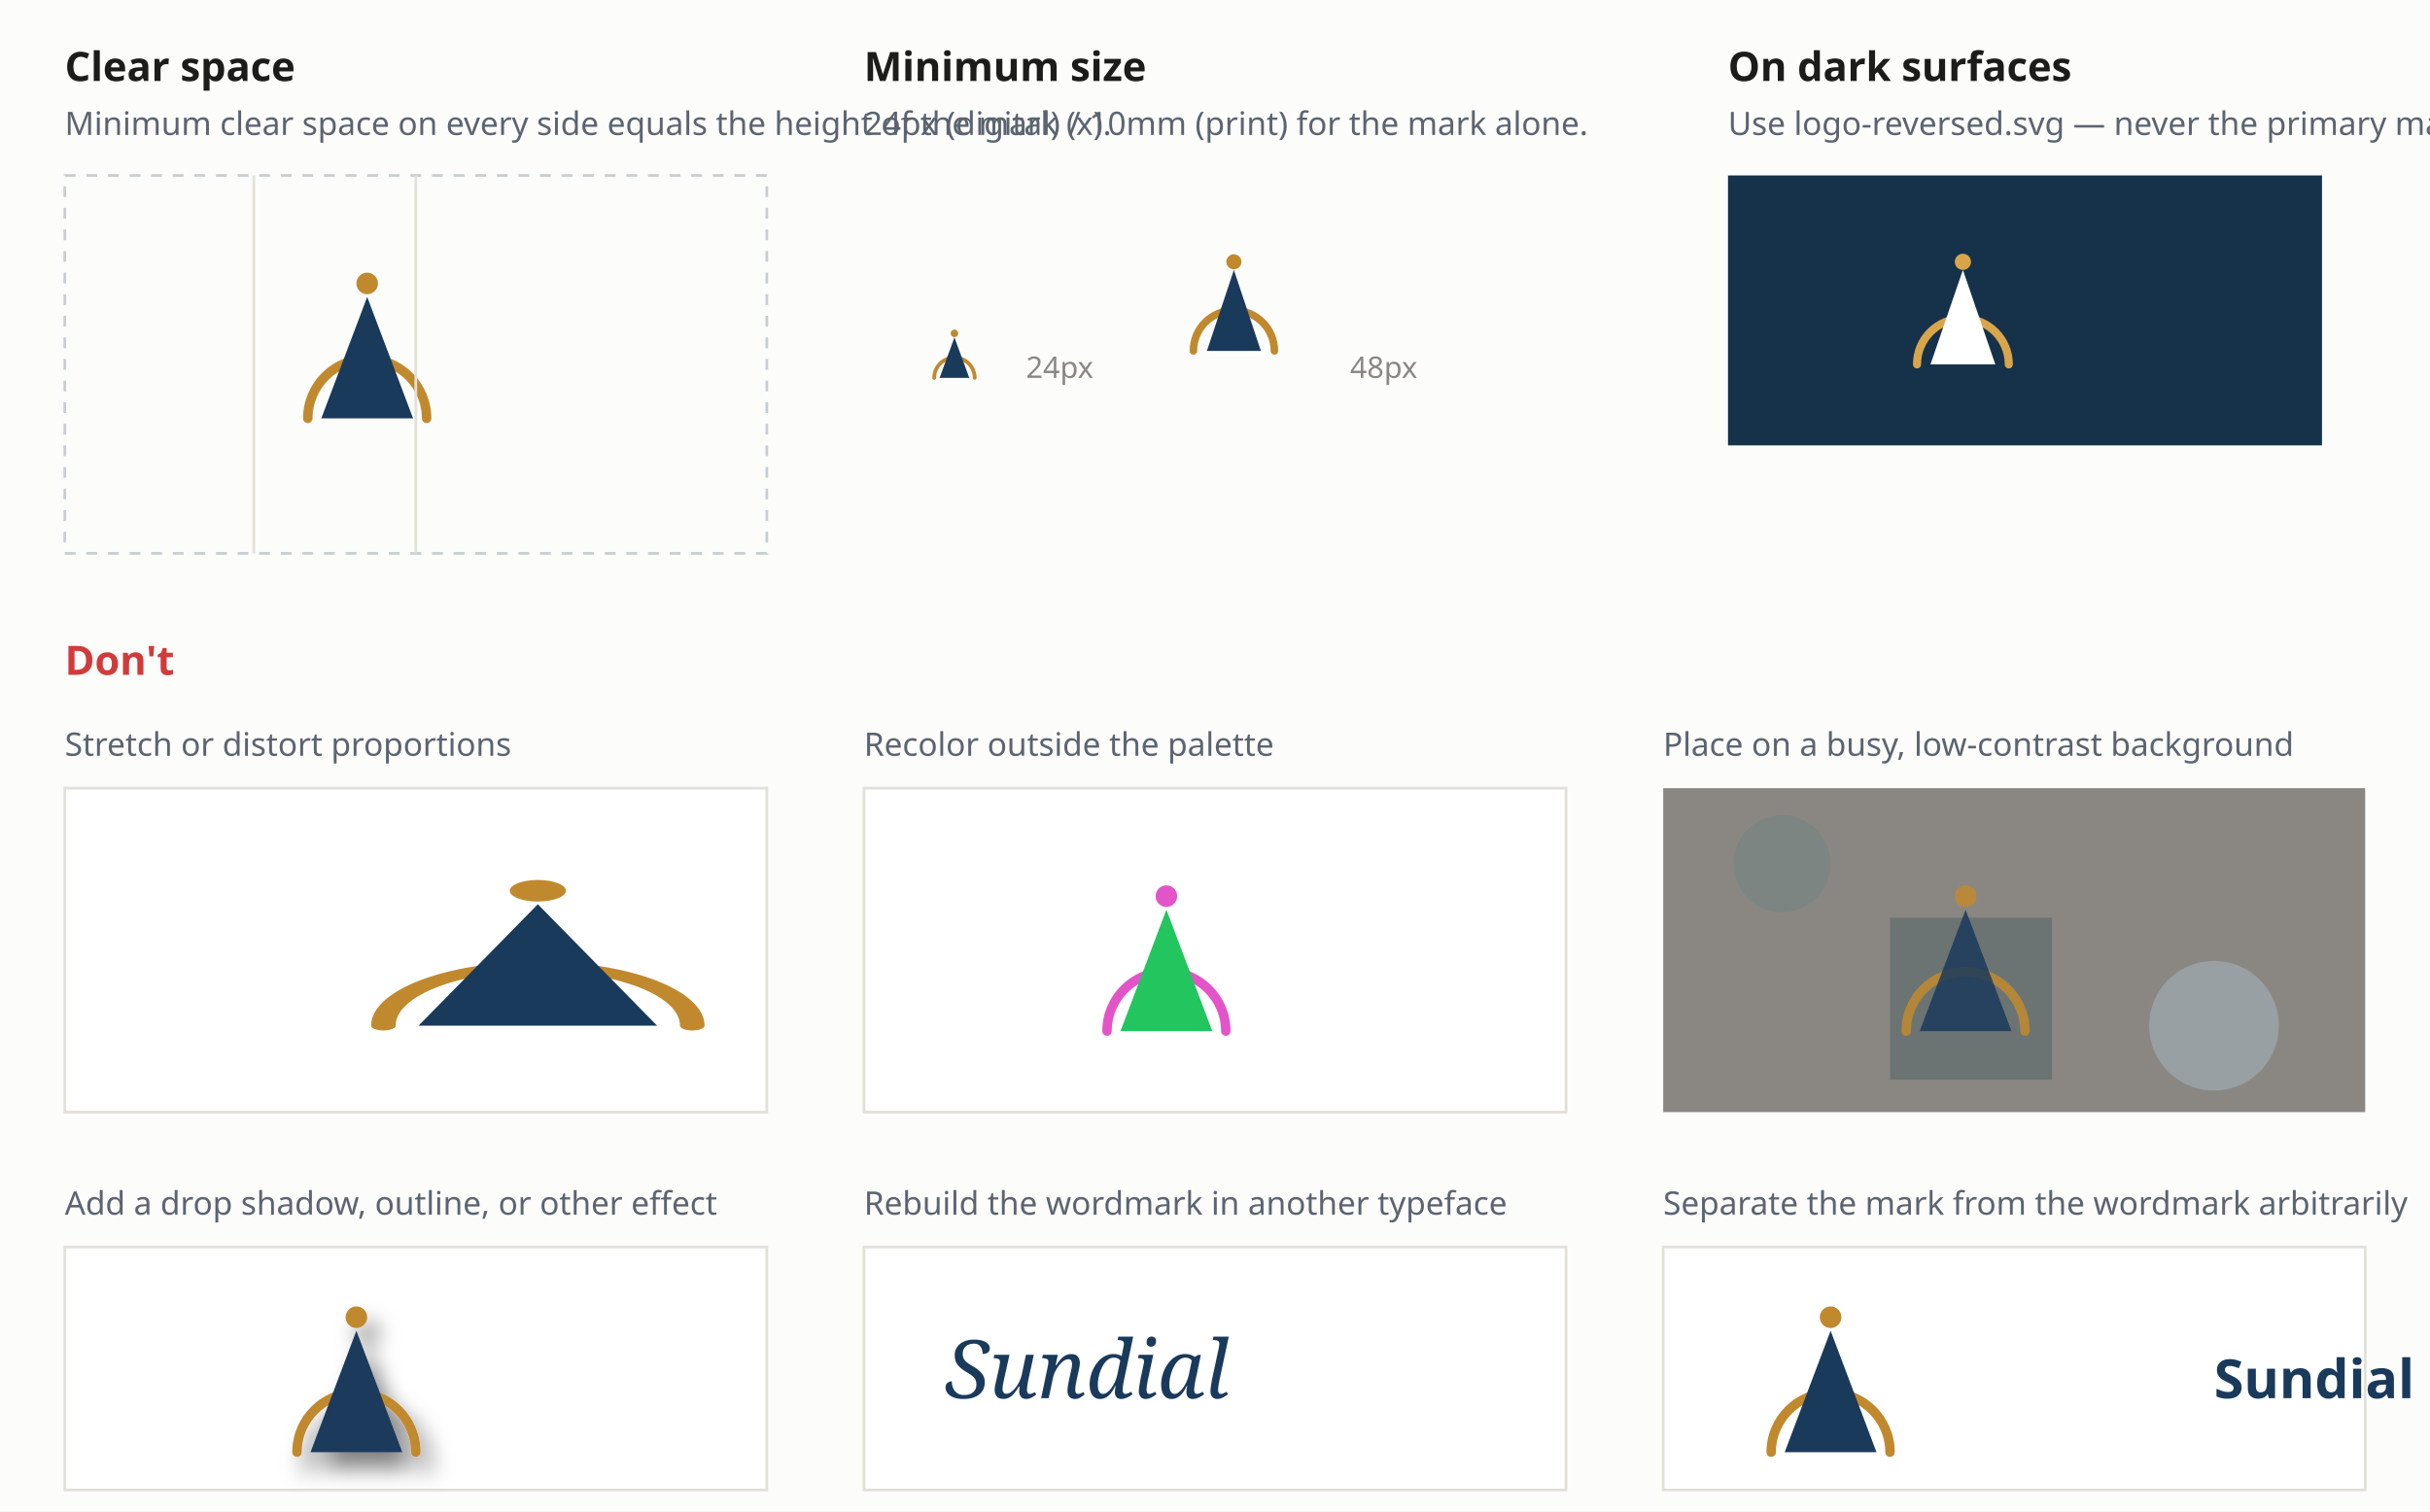
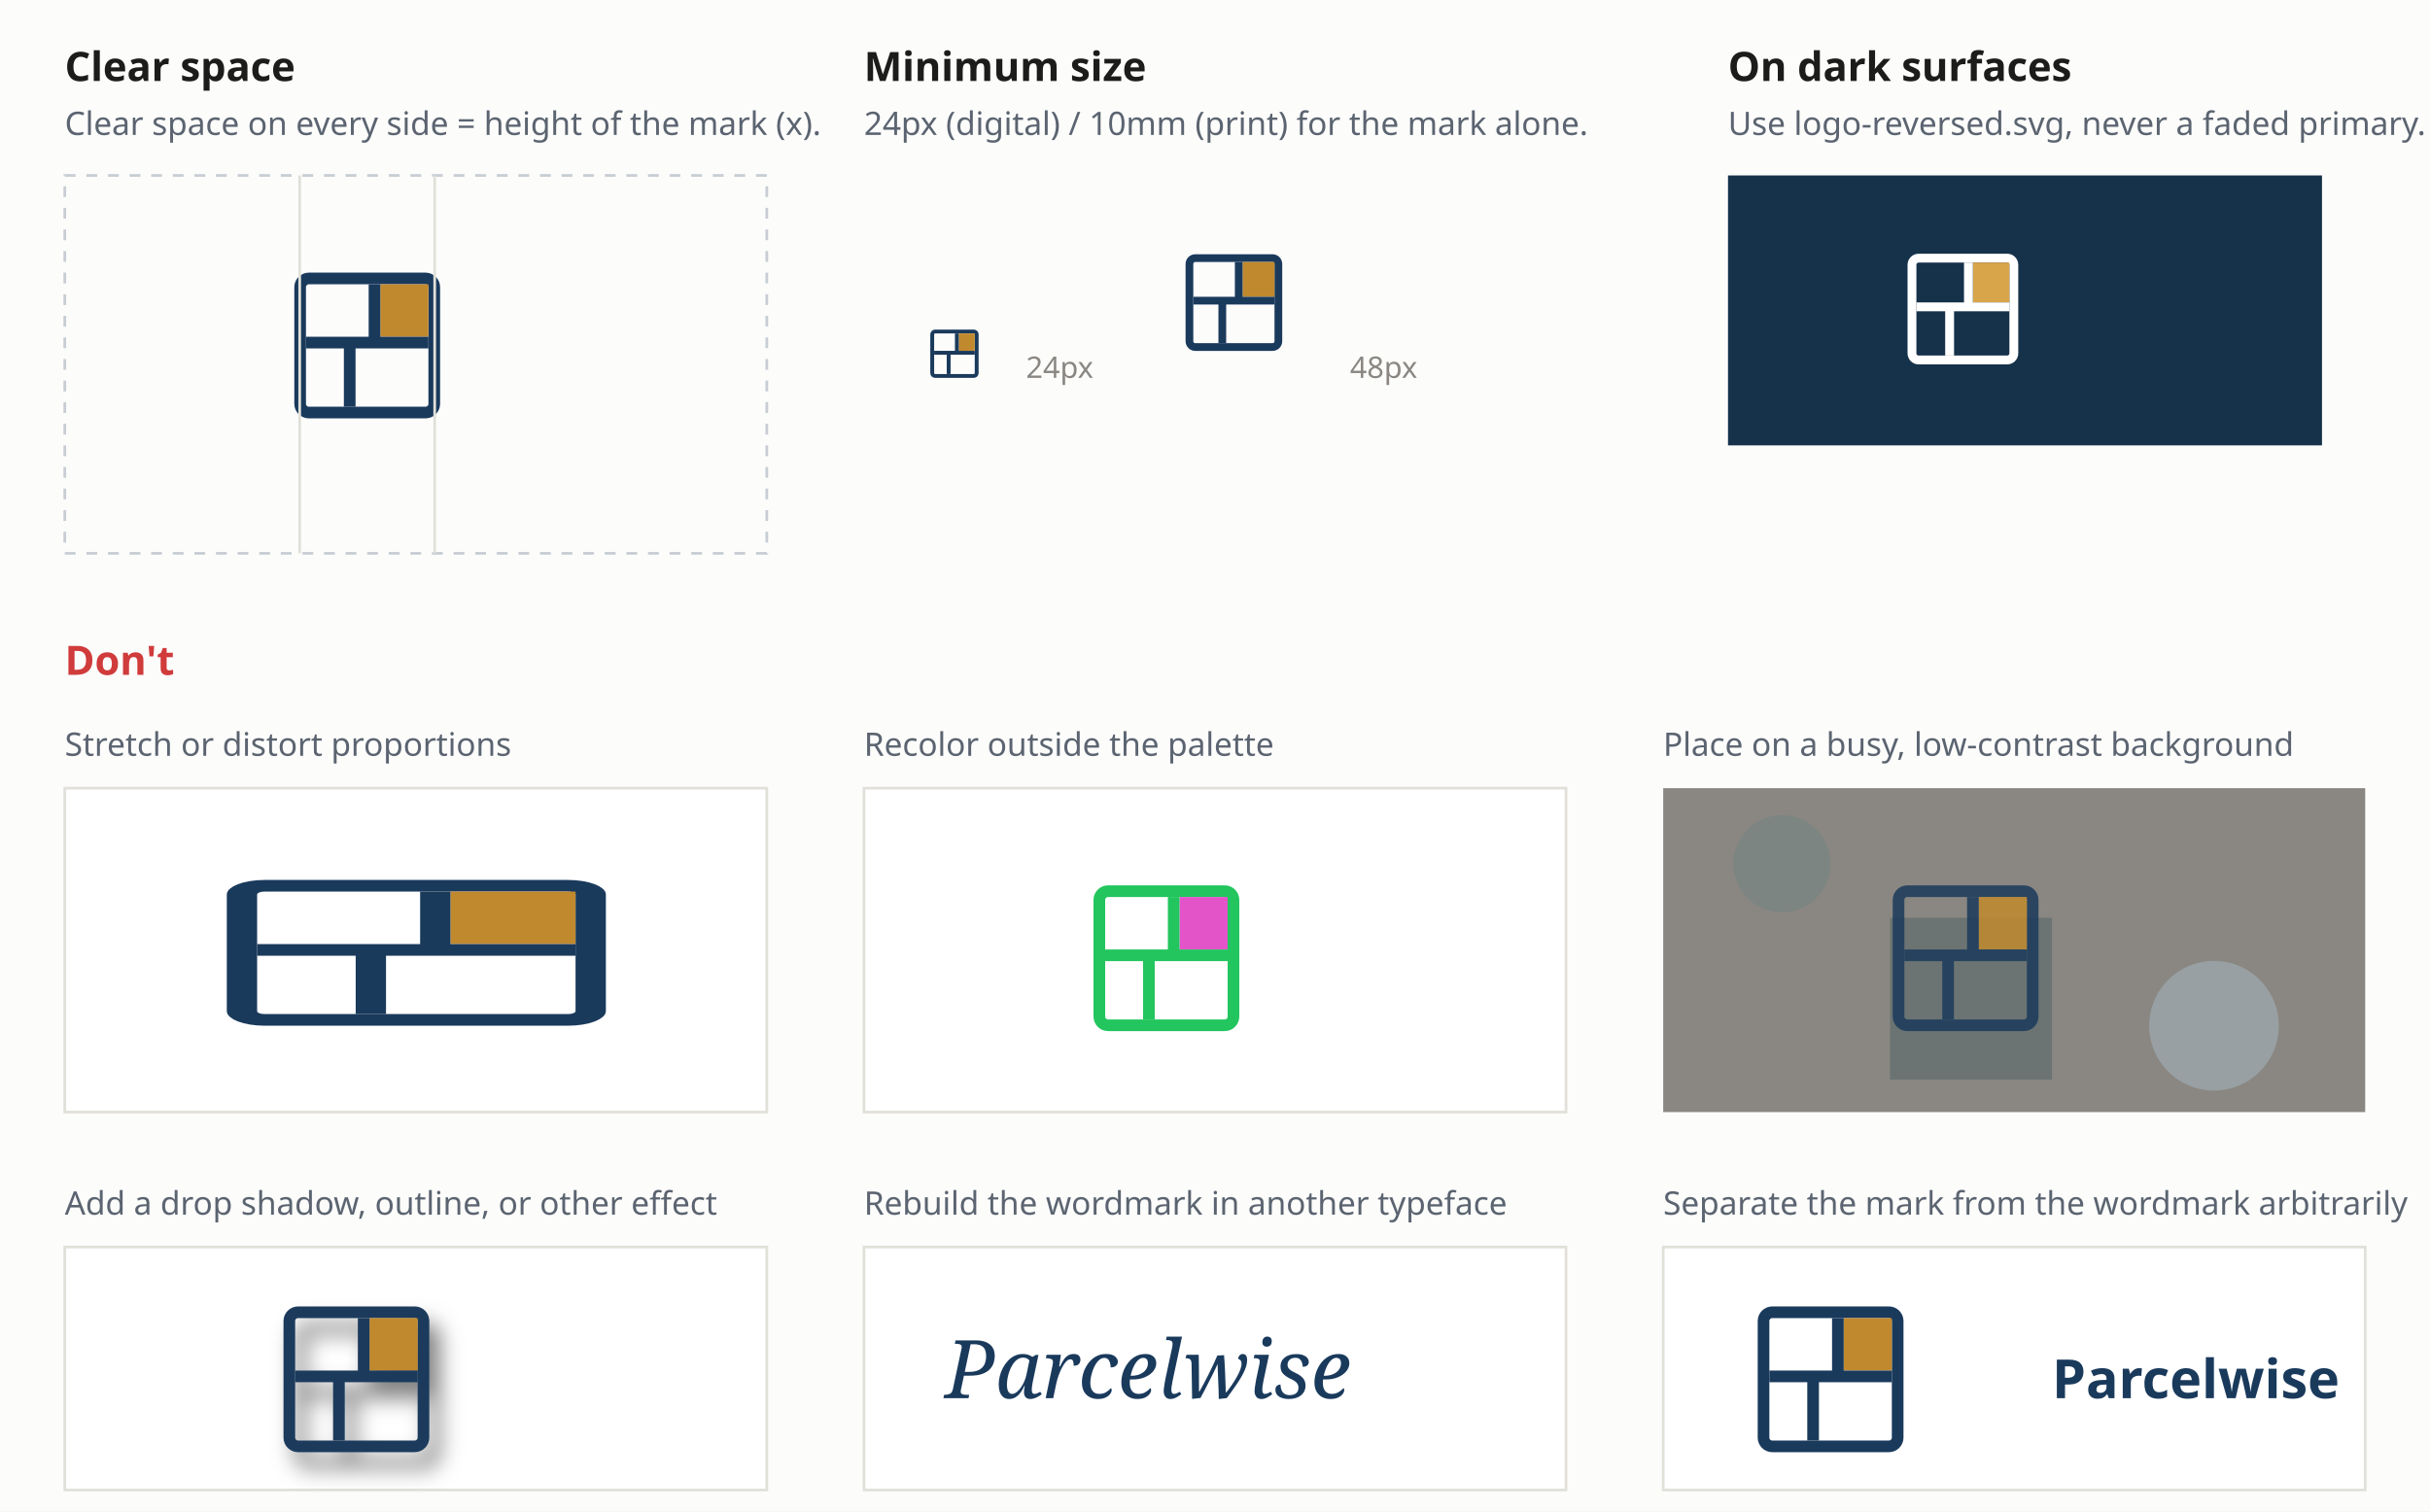
<svg xmlns="http://www.w3.org/2000/svg" viewBox="0 0 900 560" font-family="'IBM Plex Sans', system-ui, sans-serif">
  <rect x="0" y="0" width="900" height="560" fill="#FCFCFB" />
  <text x="24" y="30" font-size="15" font-weight="700" fill="#1C1C1A">Clear space</text>
-   <text x="24" y="50" font-size="12" fill="#5B6470">Minimum clear space on every side equals the height of the mark (x).</text>
+   <text x="24" y="50" font-size="12" fill="#5B6470">Clear space on every side = height of the mark (x).</text>
  <rect x="24" y="65" width="260" height="140" fill="none" stroke="#C7CDD3" stroke-dasharray="4 4" />
  <g transform="translate(94,95)">
-     <path d="M 20 60 A 22 22 0 0 1 64 60" fill="none" stroke="#C1892E" stroke-width="3.5" stroke-linecap="round" />
-     <polygon points="42,15 25,60 59,60" fill="#1A3A5C" />
-     <circle cx="42" cy="10" r="4" fill="#C1892E" />
+     <g transform="translate(15,6) scale(0.54)">
+       <rect x="4" y="4" width="92" height="92" rx="6" fill="none" stroke="#1A3A5C" stroke-width="8" />
+       <rect x="59" y="8" width="33" height="36" fill="#C1892E" />
+       <path d="M 8 48 H 92 M 55 8 V 48 M 38 48 V 92" fill="none" stroke="#1A3A5C" stroke-width="8" />
+     </g>
  </g>
-   <path d="M 94 65 L 94 205 M 154 65 L 154 205" stroke="#E1E0D9" stroke-width="1" />
+   <path d="M 111 65 L 111 205 M 161 65 L 161 205" stroke="#E1E0D9" stroke-width="1" />
  <text x="320" y="30" font-size="15" font-weight="700" fill="#1C1C1A">Minimum size</text>
  <text x="320" y="50" font-size="12" fill="#5B6470">24px (digital) / 10mm (print) for the mark alone.</text>
  <g transform="translate(340,120)">
-     <path d="M 6 20 A 7.5 7.5 0 0 1 21 20" fill="none" stroke="#C1892E" stroke-width="1.4" stroke-linecap="round" />
-     <polygon points="13.5,5 8,20 19,20" fill="#1A3A5C" />
-     <circle cx="13.5" cy="3.5" r="1.4" fill="#C1892E" />
+     <g transform="translate(4.55,2.1) scale(0.179)">
+       <rect x="4" y="4" width="92" height="92" rx="6" fill="none" stroke="#1A3A5C" stroke-width="8" />
+       <rect x="59" y="8" width="33" height="36" fill="#C1892E" />
+       <path d="M 8 48 H 92 M 55 8 V 48 M 38 48 V 92" fill="none" stroke="#1A3A5C" stroke-width="8" />
+     </g>
  </g>
  <text x="380" y="140" font-size="11" fill="#8A8782">24px</text>
  <g transform="translate(430,90)">
-     <path d="M 12 40 A 15 15 0 0 1 42 40" fill="none" stroke="#C1892E" stroke-width="2.8" stroke-linecap="round" />
-     <polygon points="27,10 17,40 37,40" fill="#1A3A5C" />
-     <circle cx="27" cy="7" r="2.8" fill="#C1892E" />
+     <g transform="translate(9.1,4.2) scale(0.358)">
+       <rect x="4" y="4" width="92" height="92" rx="6" fill="none" stroke="#1A3A5C" stroke-width="8" />
+       <rect x="59" y="8" width="33" height="36" fill="#C1892E" />
+       <path d="M 8 48 H 92 M 55 8 V 48 M 38 48 V 92" fill="none" stroke="#1A3A5C" stroke-width="8" />
+     </g>
  </g>
  <text x="500" y="140" font-size="11" fill="#8A8782">48px</text>
  <text x="640" y="30" font-size="15" font-weight="700" fill="#1C1C1A">On dark surfaces</text>
-   <text x="640" y="50" font-size="12" fill="#5B6470">Use logo-reversed.svg — never the primary mark at reduced opacity.</text>
+   <text x="640" y="50" font-size="12" fill="#5B6470">Use logo-reversed.svg, never a faded primary.</text>
  <rect x="640" y="65" width="220" height="100" fill="#16324A" />
  <g transform="translate(695,90)">
-     <path d="M 15 45 A 17 17 0 0 1 49 45" fill="none" stroke="#D9A54B" stroke-width="3" stroke-linecap="round" />
-     <polygon points="32,10 20,45 44,45" fill="#FFFFFF" />
-     <circle cx="32" cy="7" r="3" fill="#D9A54B" />
+     <g transform="translate(11.5,4) scale(0.41)">
+       <rect x="4" y="4" width="92" height="92" rx="6" fill="none" stroke="#FFFFFF" stroke-width="8" />
+       <rect x="59" y="8" width="33" height="36" fill="#D9A54B" />
+       <path d="M 8 48 H 92 M 55 8 V 48 M 38 48 V 92" fill="none" stroke="#FFFFFF" stroke-width="8" />
+     </g>
  </g>
  <text x="24" y="250" font-size="15" font-weight="700" fill="#D03B3B">Don't</text>
  <text x="24" y="280" font-size="12" fill="#5B6470">Stretch or distort proportions</text>
  <rect x="24" y="292" width="260" height="120" fill="#FFFFFF" stroke="#E1E0D9" />
-   <g transform="translate(90,320) scale(2.6,1)">
-     <path d="M 20 60 A 22 22 0 0 1 64 60" fill="none" stroke="#C1892E" stroke-width="3.5" stroke-linecap="round" />
-     <polygon points="42,15 25,60 59,60" fill="#1A3A5C" />
-     <circle cx="42" cy="10" r="4" fill="#C1892E" />
+   <g transform="translate(45,320) scale(2.6,1)">
+     <g transform="translate(15,6) scale(0.54)">
+       <rect x="4" y="4" width="92" height="92" rx="6" fill="none" stroke="#1A3A5C" stroke-width="8" />
+       <rect x="59" y="8" width="33" height="36" fill="#C1892E" />
+       <path d="M 8 48 H 92 M 55 8 V 48 M 38 48 V 92" fill="none" stroke="#1A3A5C" stroke-width="8" />
+     </g>
  </g>
  <text x="320" y="280" font-size="12" fill="#5B6470">Recolor outside the palette</text>
  <rect x="320" y="292" width="260" height="120" fill="#FFFFFF" stroke="#E1E0D9" />
  <g transform="translate(390,322)">
-     <path d="M 20 60 A 22 22 0 0 1 64 60" fill="none" stroke="#E354C9" stroke-width="3.5" stroke-linecap="round" />
-     <polygon points="42,15 25,60 59,60" fill="#22C55E" />
-     <circle cx="42" cy="10" r="4" fill="#E354C9" />
+     <g transform="translate(15,6) scale(0.54)">
+       <rect x="4" y="4" width="92" height="92" rx="6" fill="none" stroke="#22C55E" stroke-width="8" />
+       <rect x="59" y="8" width="33" height="36" fill="#E354C9" />
+       <path d="M 8 48 H 92 M 55 8 V 48 M 38 48 V 92" fill="none" stroke="#22C55E" stroke-width="8" />
+     </g>
  </g>
  <text x="616" y="280" font-size="12" fill="#5B6470">Place on a busy, low-contrast background</text>
  <rect x="616" y="292" width="260" height="120" fill="#8A8782" />
  <circle cx="660" cy="320" r="18" fill="#7C8582" />
  <circle cx="820" cy="380" r="24" fill="#98A0A3" />
  <rect x="700" y="340" width="60" height="60" fill="#6B7472" />
  <g transform="translate(686,322)">
-     <path d="M 20 60 A 22 22 0 0 1 64 60" fill="none" stroke="#C1892E" stroke-width="3.5" stroke-linecap="round" opacity="0.85" />
-     <polygon points="42,15 25,60 59,60" fill="#1A3A5C" opacity="0.85" />
-     <circle cx="42" cy="10" r="4" fill="#C1892E" opacity="0.85" />
+     <g transform="translate(15,6) scale(0.54)" opacity="0.85">
+       <rect x="4" y="4" width="92" height="92" rx="6" fill="none" stroke="#1A3A5C" stroke-width="8" />
+       <rect x="59" y="8" width="33" height="36" fill="#C1892E" />
+       <path d="M 8 48 H 92 M 55 8 V 48 M 38 48 V 92" fill="none" stroke="#1A3A5C" stroke-width="8" />
+     </g>
  </g>
  <text x="24" y="450" font-size="12" fill="#5B6470">Add a drop shadow, outline, or other effect</text>
  <rect x="24" y="462" width="260" height="90" fill="#FFFFFF" stroke="#E1E0D9" />
  <g transform="translate(90,478)" filter="url(#ds)">
-     <path d="M 20 60 A 22 22 0 0 1 64 60" fill="none" stroke="#C1892E" stroke-width="3.5" stroke-linecap="round" />
-     <polygon points="42,15 25,60 59,60" fill="#1A3A5C" />
-     <circle cx="42" cy="10" r="4" fill="#C1892E" />
+     <g transform="translate(15,6) scale(0.54)">
+       <rect x="4" y="4" width="92" height="92" rx="6" fill="none" stroke="#1A3A5C" stroke-width="8" />
+       <rect x="59" y="8" width="33" height="36" fill="#C1892E" />
+       <path d="M 8 48 H 92 M 55 8 V 48 M 38 48 V 92" fill="none" stroke="#1A3A5C" stroke-width="8" />
+     </g>
  </g>
  <defs>
    <filter id="ds" x="-50%" y="-50%" width="200%" height="200%">
      <feDropShadow dx="4" dy="6" stdDeviation="4" flood-color="#000000" flood-opacity="0.5" />
    </filter>
  </defs>
  <text x="320" y="450" font-size="12" fill="#5B6470">Rebuild the wordmark in another typeface</text>
  <rect x="320" y="462" width="260" height="90" fill="#FFFFFF" stroke="#E1E0D9" />
-   <text x="350" y="518" font-size="30" font-family="Georgia, serif" font-style="italic" fill="#1A3A5C">Sundial</text>
+   <text x="350" y="518" font-size="30" font-family="Georgia, serif" font-style="italic" fill="#1A3A5C">Parcelwise</text>
  <text x="616" y="450" font-size="12" fill="#5B6470">Separate the mark from the wordmark arbitrarily</text>
  <rect x="616" y="462" width="260" height="90" fill="#FFFFFF" stroke="#E1E0D9" />
  <g transform="translate(636,478)">
-     <path d="M 20 60 A 22 22 0 0 1 64 60" fill="none" stroke="#C1892E" stroke-width="3.5" stroke-linecap="round" />
-     <polygon points="42,15 25,60 59,60" fill="#1A3A5C" />
-     <circle cx="42" cy="10" r="4" fill="#C1892E" />
+     <g transform="translate(15,6) scale(0.54)">
+       <rect x="4" y="4" width="92" height="92" rx="6" fill="none" stroke="#1A3A5C" stroke-width="8" />
+       <rect x="59" y="8" width="33" height="36" fill="#C1892E" />
+       <path d="M 8 48 H 92 M 55 8 V 48 M 38 48 V 92" fill="none" stroke="#1A3A5C" stroke-width="8" />
+     </g>
  </g>
-   <text x="820" y="518" font-size="20" font-weight="700" fill="#1A3A5C">Sundial</text>
+   <text x="760" y="518" font-size="20" font-weight="700" fill="#1A3A5C">Parcelwise</text>
</svg>
